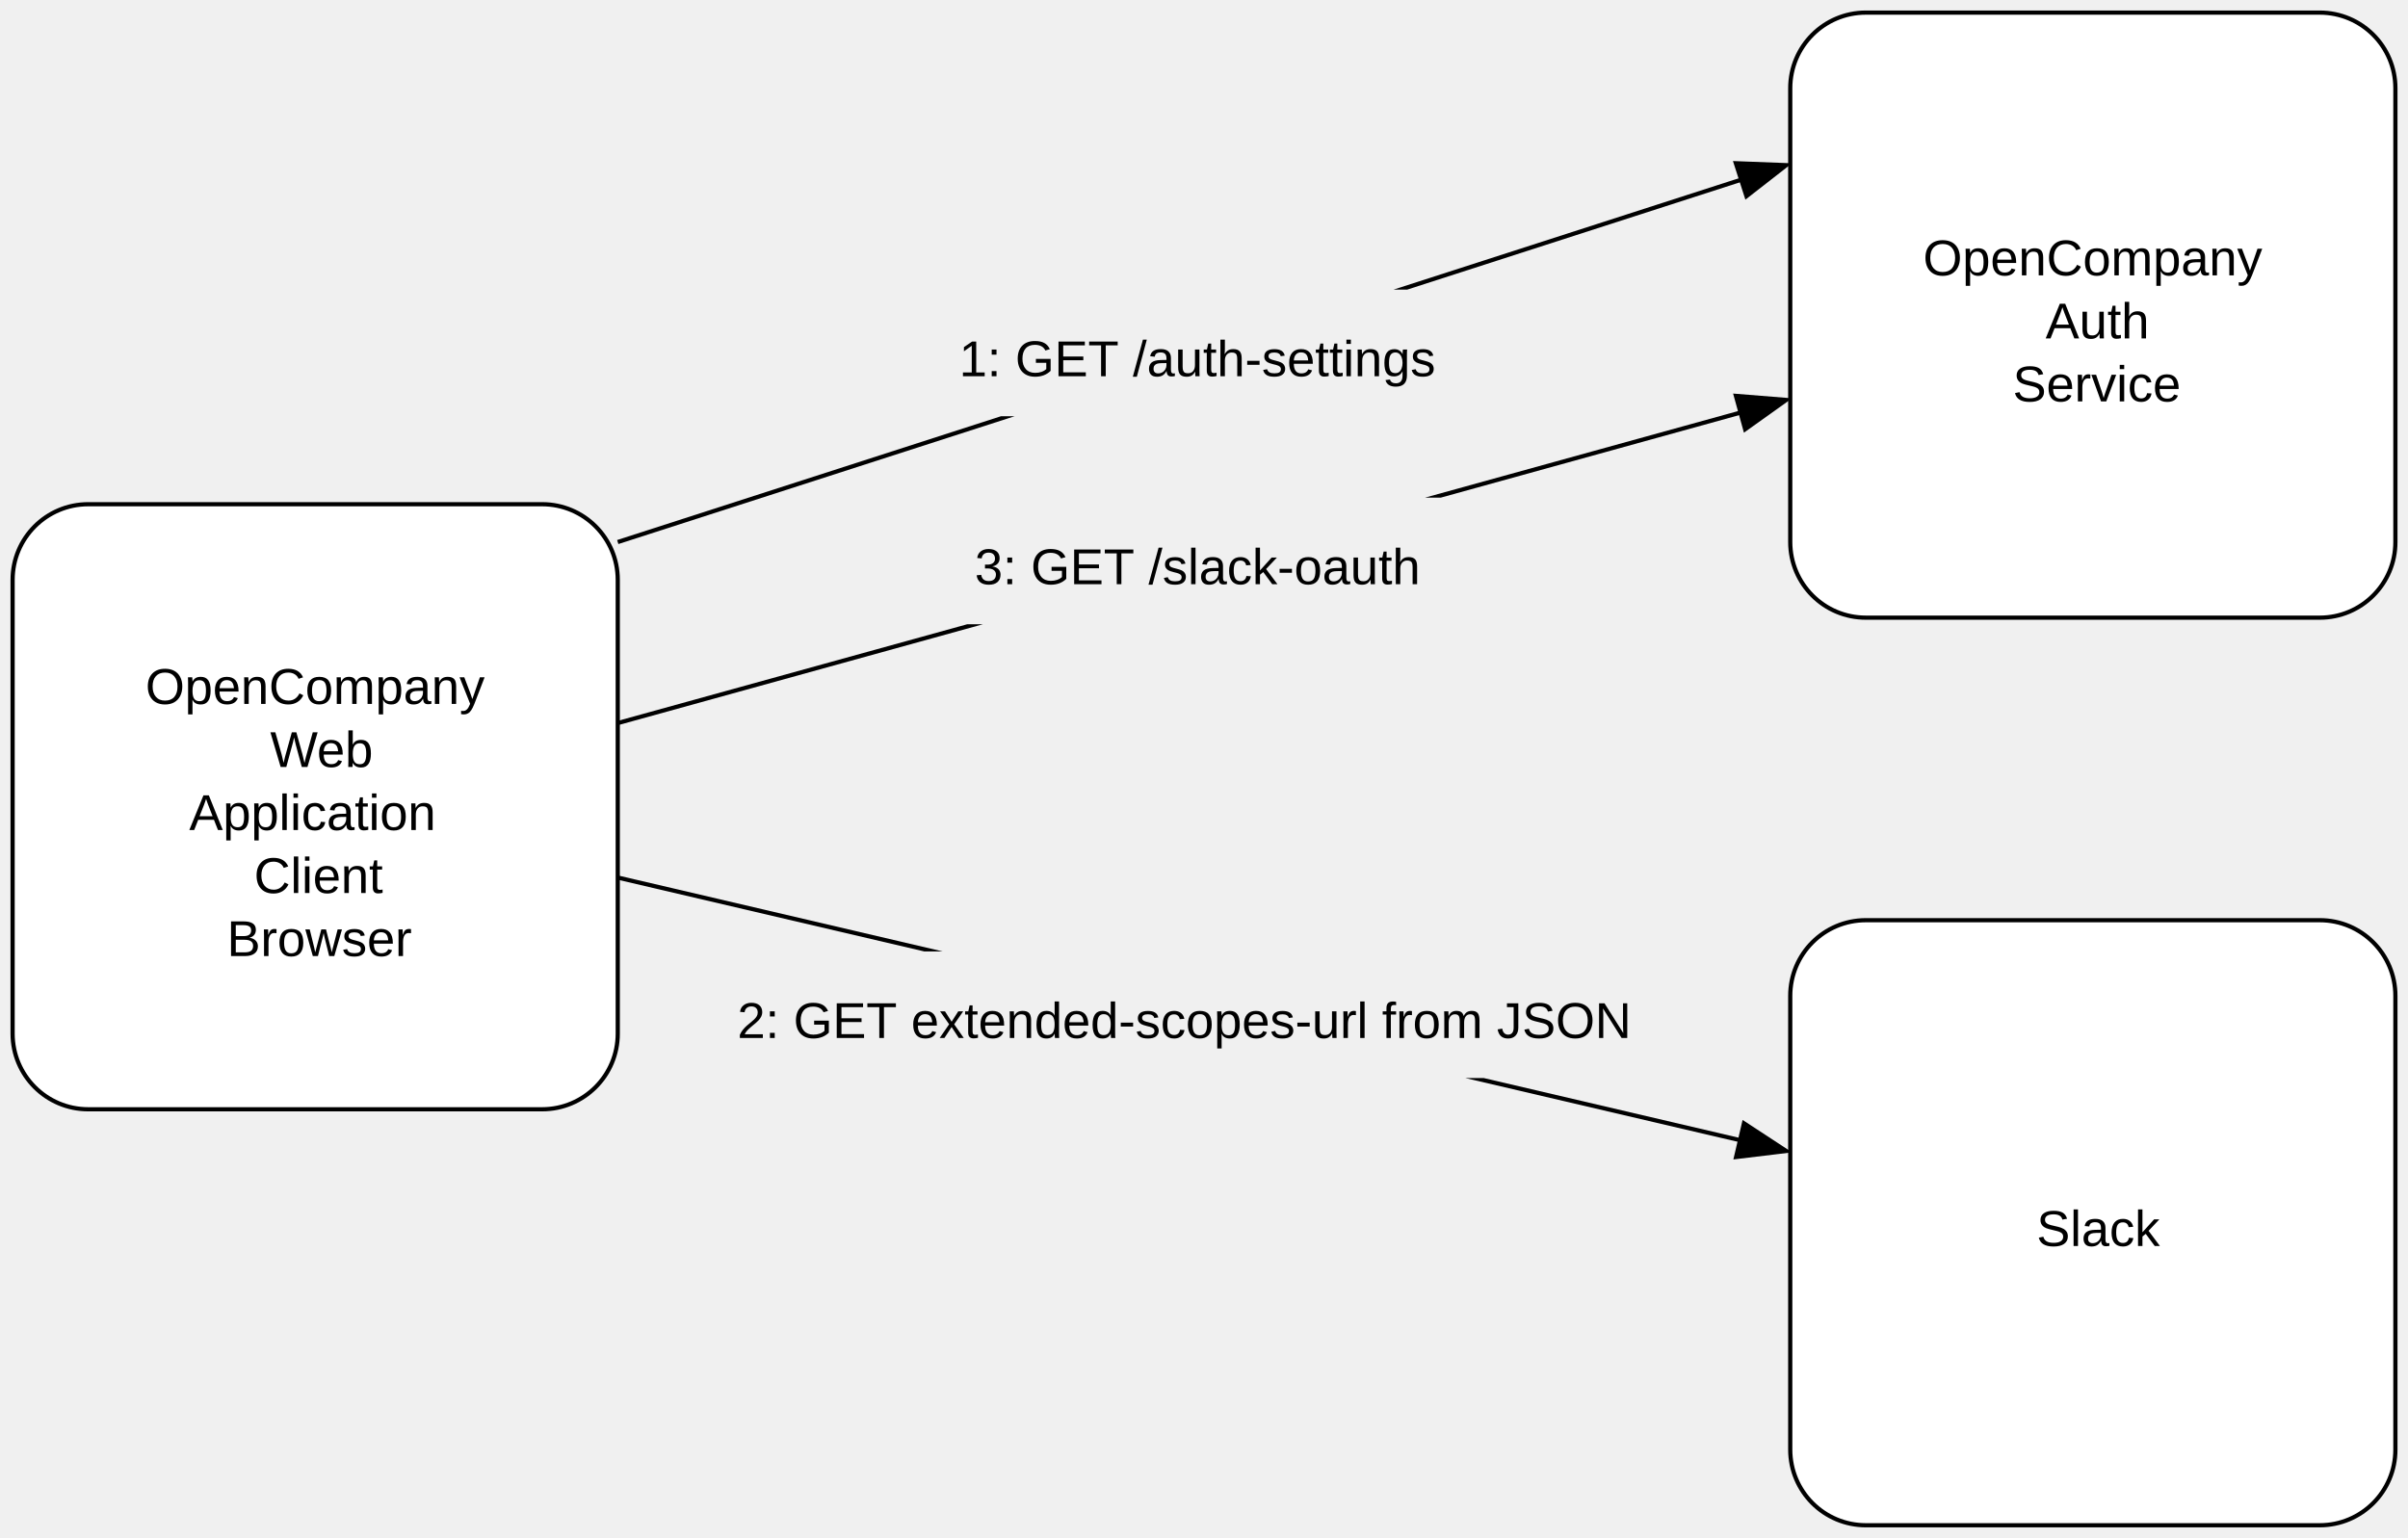
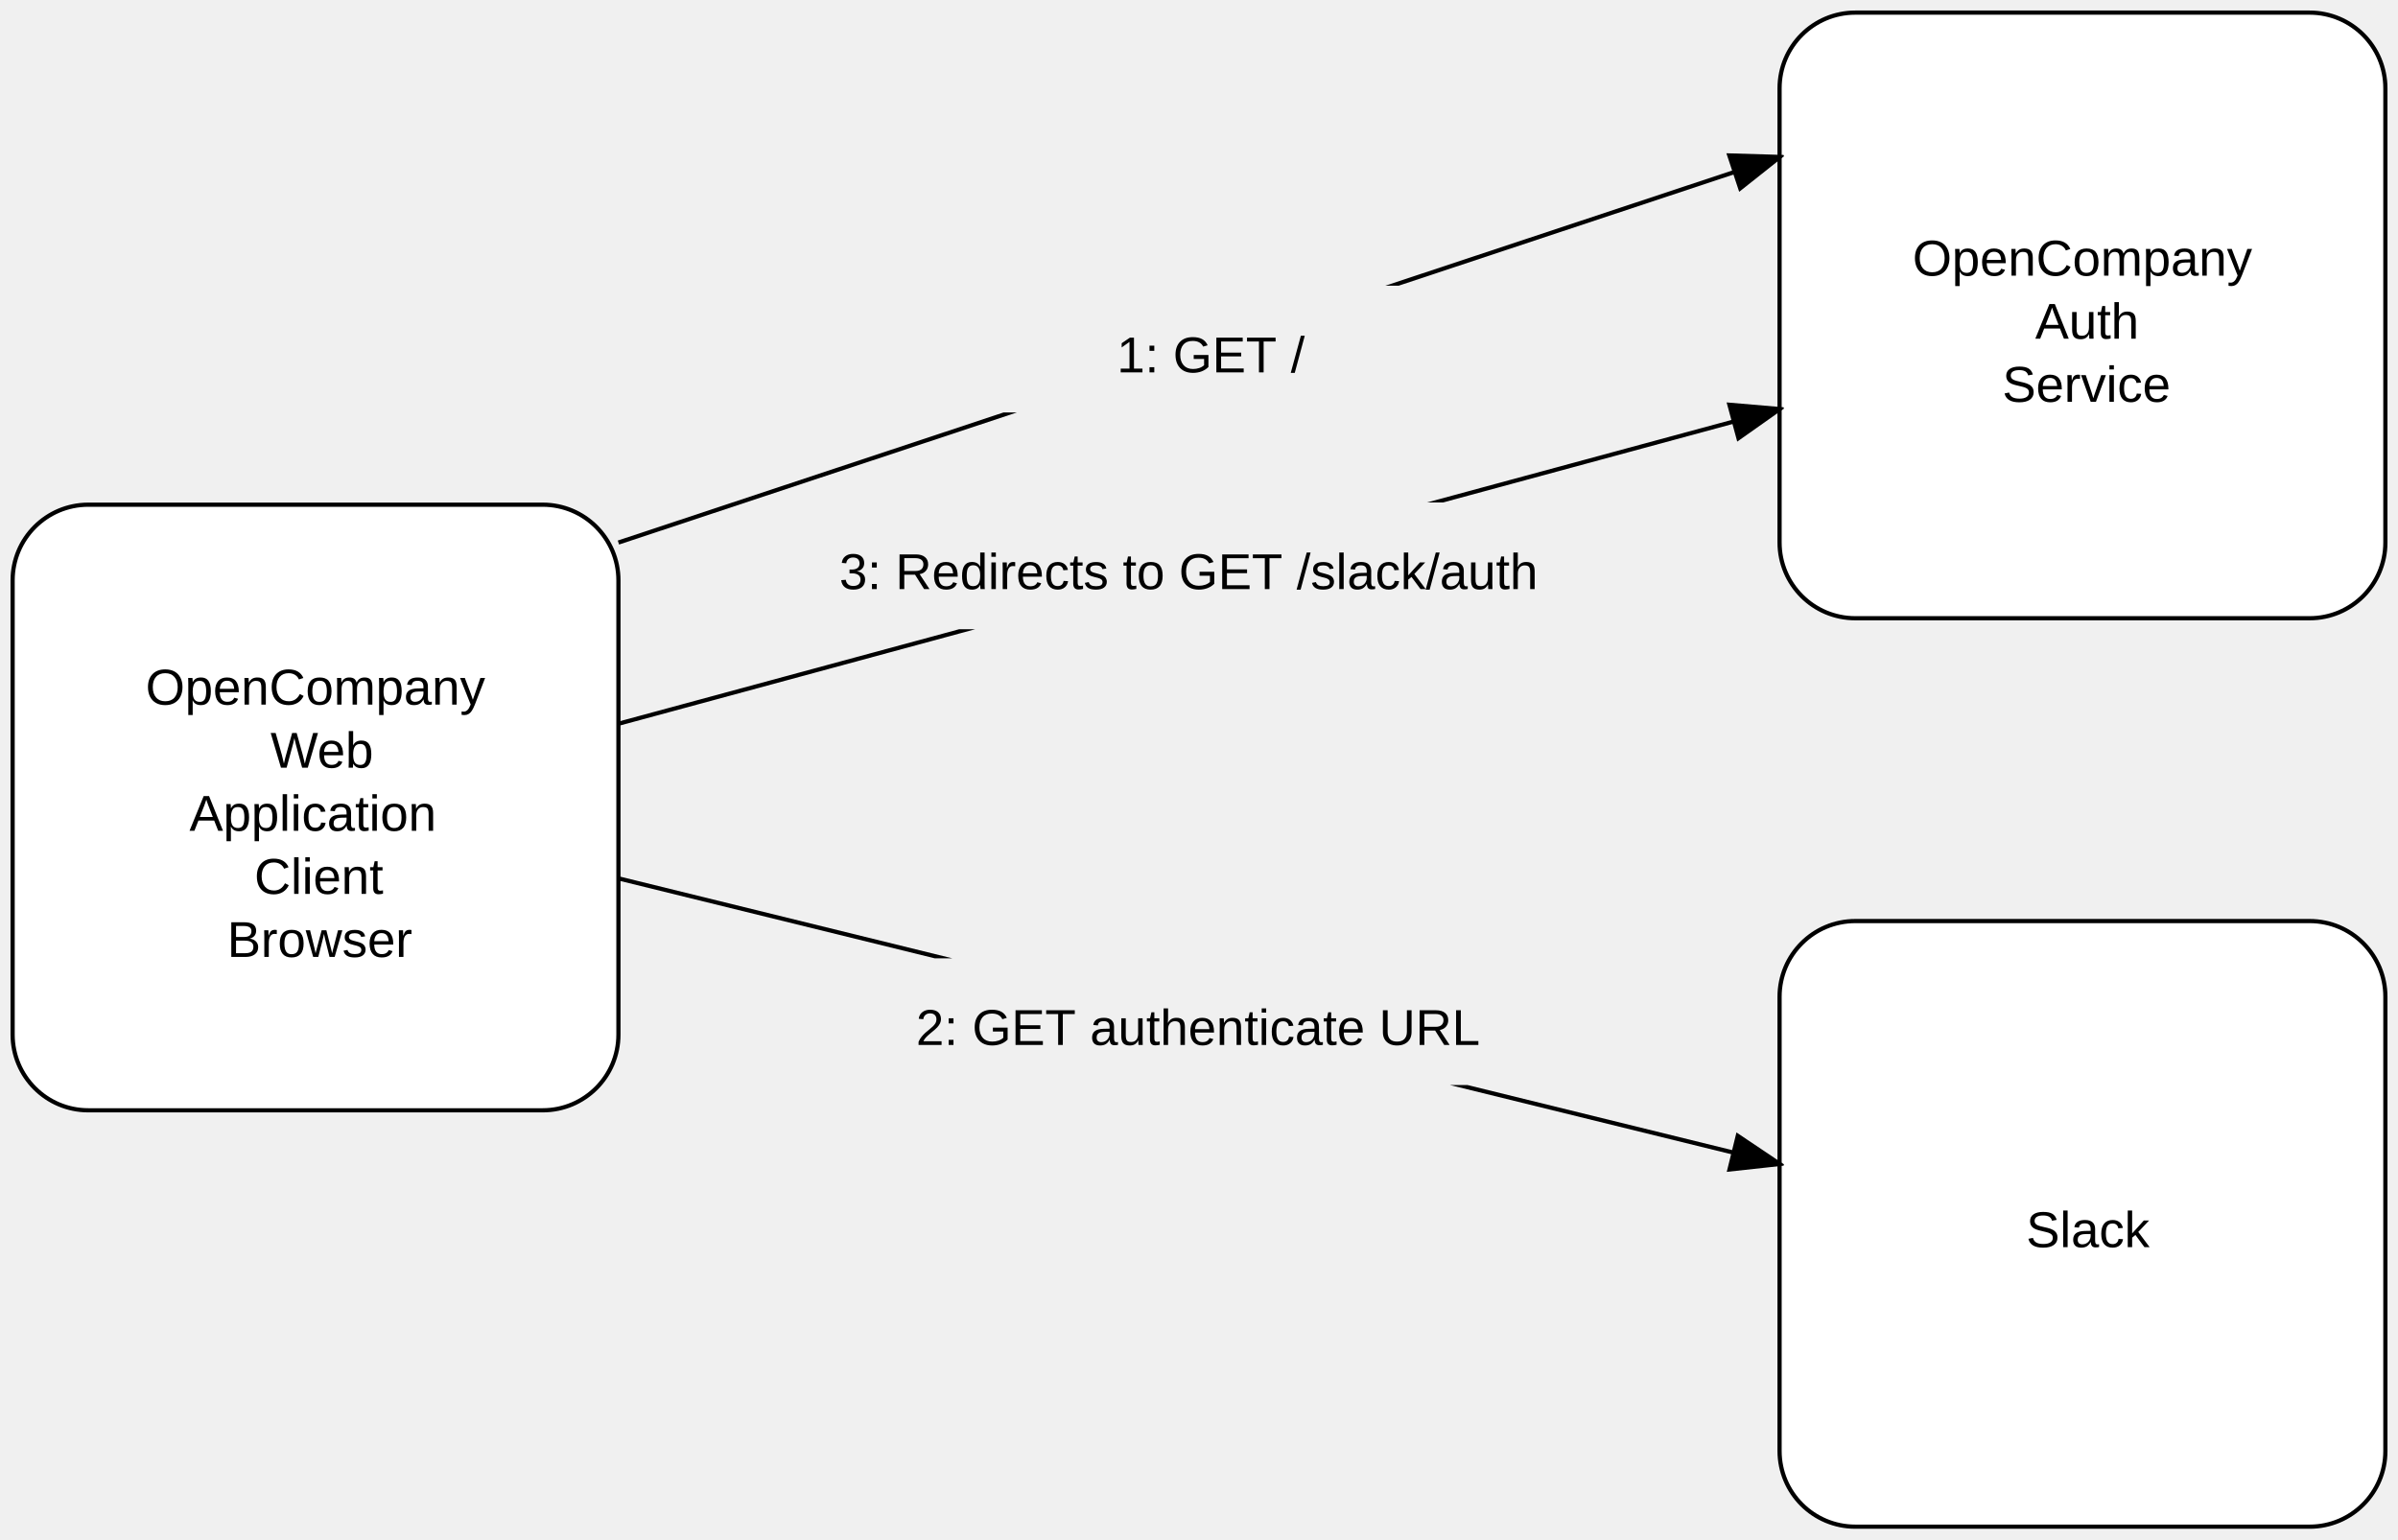
- <svg xmlns="http://www.w3.org/2000/svg" width="100%" height="100%" version="1.1" viewBox="6 33 573 366" style="background-color:#FFFFFF">
+ <svg xmlns="http://www.w3.org/2000/svg" width="100%" height="100%" version="1.1" viewBox="6 33 570 366" style="background-color:#FFFFFF">
  <defs>
    <clipPath id="clip_0">
-       <path d="M 6,33 l 573,0 l 0,366 l -573,0 z M 158.587,151.434 l 267.826,0 l 0,30.133 l -267.826,0 z " clip-rule="evenodd" />
+       <path d="M 6,33 l 570,0 l 0,366 l -570,0 z M 158.917,152.476 l 265.166,0 l 0,30.133 l -265.166,0 z " clip-rule="evenodd" />
    </clipPath>
    <clipPath id="clip_1">
-       <path d="M 6,33 l 573,0 l 0,366 l -573,0 z M 165.852,259.434 l 253.295,0 l 0,30.133 l -253.295,0 z " clip-rule="evenodd" />
+       <path d="M 6,33 l 570,0 l 0,366 l -570,0 z M 211.259,260.859 l 160.482,0 l 0,30.133 l -160.482,0 z " clip-rule="evenodd" />
    </clipPath>
    <clipPath id="clip_2">
-       <path d="M 6,33 l 573,0 l 0,366 l -573,0 z M 214.96,101.934 l 155.08,0 l 0,30.133 l -155.08,0 z " clip-rule="evenodd" />
+       <path d="M 6,33 l 570,0 l 0,366 l -570,0 z M 180.629,100.934 l 221.742,0 l 0,30.133 l -221.742,0 z " clip-rule="evenodd" />
    </clipPath>
  </defs>
  <marker id="marker1" markerUnits="strokeWidth" orient="auto" refX="-11.173" refY="0" markerWidth="13.272" markerHeight="10.23" viewBox="-12.272 -5.115 13.272 10.23">
    <path d="M-11.272 -4.115 L0 0 L-11.272 4.115 Z " fill="#000000" fill-opacity="1" stroke="#000000" stroke-opacity="1" />
  </marker>
  <marker id="marker2" markerUnits="strokeWidth" orient="auto" refX="-11.173" refY="0" markerWidth="13.272" markerHeight="10.23" viewBox="-12.272 -5.115 13.272 10.23">
    <path d="M-11.272 -4.115 L0 0 L-11.272 4.115 Z " fill="#000000" fill-opacity="1" stroke="#000000" stroke-opacity="1" />
  </marker>
  <marker id="marker3" markerUnits="strokeWidth" orient="auto" refX="-11.173" refY="0" markerWidth="13.272" markerHeight="10.23" viewBox="-12.272 -5.115 13.272 10.23">
    <path d="M-11.272 -4.115 L0 0 L-11.272 4.115 Z " fill="#000000" fill-opacity="1" stroke="#000000" stroke-opacity="1" />
  </marker>
  <g id="layer1">
-     <rect x="432" y="252" width="144" height="144" rx="18" ry="18" opacity="1" stroke="#000000" stroke-opacity="1" stroke-width="1" stroke-linecap="butt" stroke-linejoin="miter" stroke-dasharray="none" fill="#FFFFFF" fill-opacity="1" />
-     <text x="490.607" y="329.534" font-size="12" fill="#000000" fill-opacity="1" font-family="Arial" font-weight="normal" font-style="normal">Slack</text>
-     <rect x="432" y="36" width="144" height="144" rx="18" ry="18" opacity="1" stroke="#000000" stroke-opacity="1" stroke-width="1" stroke-linecap="butt" stroke-linejoin="miter" stroke-dasharray="none" fill="#FFFFFF" fill-opacity="1" />
-     <text x="463.613" y="98.534" font-size="12" fill="#000000" fill-opacity="1" font-family="Arial" font-weight="normal" font-style="normal">OpenCompany
+     <rect x="429" y="252" width="144" height="144" rx="18" ry="18" opacity="1" stroke="#000000" stroke-opacity="1" stroke-width="1" stroke-linecap="butt" stroke-linejoin="miter" stroke-dasharray="none" fill="#FFFFFF" fill-opacity="1" />
+     <text x="487.607" y="329.534" font-size="12" fill="#000000" fill-opacity="1" font-family="Arial" font-weight="normal" font-style="normal">Slack</text>
+     <rect x="429" y="36" width="144" height="144" rx="18" ry="18" opacity="1" stroke="#000000" stroke-opacity="1" stroke-width="1" stroke-linecap="butt" stroke-linejoin="miter" stroke-dasharray="none" fill="#FFFFFF" fill-opacity="1" />
+     <text x="460.613" y="98.534" font-size="12" fill="#000000" fill-opacity="1" font-family="Arial" font-weight="normal" font-style="normal">OpenCompany
</text>
-     <text x="492.758" y="113.534" font-size="12" fill="#000000" fill-opacity="1" font-family="Arial" font-weight="normal" font-style="normal">Auth
+     <text x="489.758" y="113.534" font-size="12" fill="#000000" fill-opacity="1" font-family="Arial" font-weight="normal" font-style="normal">Auth
</text>
-     <text x="484.938" y="128.534" font-size="12" fill="#000000" fill-opacity="1" font-family="Arial" font-weight="normal" font-style="normal">Service</text>
+     <text x="481.938" y="128.534" font-size="12" fill="#000000" fill-opacity="1" font-family="Arial" font-weight="normal" font-style="normal">Service</text>
    <rect x="9" y="153" width="144" height="144" rx="18" ry="18" opacity="1" stroke="#000000" stroke-opacity="1" stroke-width="1" stroke-linecap="butt" stroke-linejoin="miter" stroke-dasharray="none" fill="#FFFFFF" fill-opacity="1" />
    <text x="40.613" y="200.534" font-size="12" fill="#000000" fill-opacity="1" font-family="Arial" font-weight="normal" font-style="normal">OpenCompany
</text>
    <text x="70.3" y="215.534" font-size="12" fill="#000000" fill-opacity="1" font-family="Arial" font-weight="normal" font-style="normal">Web
</text>
    <text x="51.022" y="230.534" font-size="12" fill="#000000" fill-opacity="1" font-family="Arial" font-weight="normal" font-style="normal">Application
</text>
    <text x="66.447" y="245.534" font-size="12" fill="#000000" fill-opacity="1" font-family="Arial" font-weight="normal" font-style="normal">Client
</text>
-     <text x="59.996" y="260.534" font-size="12" fill="#000000" fill-opacity="1" font-family="Arial" font-weight="normal" font-style="normal">Browser
+     <text x="59.996" y="260.534" font-size="12" fill="#000000" fill-opacity="1" font-family="Arial" font-weight="normal" font-style="normal">Browser</text>
+     <line x1="153" y1="205.085" x2="418.251" y2="133.185" marker-end="url(#marker1)" opacity="1" stroke="#000000" stroke-opacity="1" stroke-width="1" stroke-linecap="butt" stroke-linejoin="miter" stroke-dasharray="none" clip-path="url(#clip_0)" />
+     <text x="205.495" y="173.076" font-size="12" fill="#000000" fill-opacity="1" font-family="Arial" font-weight="normal" font-style="normal">3: Redirects to GET /slack/auth
</text>
-     <line x1="153" y1="205.085" x2="420.268" y2="131.16" marker-end="url(#marker1)" opacity="1" stroke="#000000" stroke-opacity="1" stroke-width="1" stroke-linecap="butt" stroke-linejoin="miter" stroke-dasharray="none" clip-path="url(#clip_0)" />
-     <text x="237.945" y="172.034" font-size="12" fill="#000000" fill-opacity="1" font-family="Arial" font-weight="normal" font-style="normal">3: GET /slack-oauth
+     <line x1="153" y1="241.851" x2="418.18" y2="307.092" marker-end="url(#marker2)" opacity="1" stroke="#000000" stroke-opacity="1" stroke-width="1" stroke-linecap="butt" stroke-linejoin="miter" stroke-dasharray="none" clip-path="url(#clip_1)" />
+     <text x="223.73" y="281.459" font-size="12" fill="#000000" fill-opacity="1" font-family="Arial" font-weight="normal" font-style="normal">2: GET authenticate URL
</text>
-     <line x1="153" y1="241.851" x2="420.148" y2="304.375" marker-end="url(#marker2)" opacity="1" stroke="#000000" stroke-opacity="1" stroke-width="1" stroke-linecap="butt" stroke-linejoin="miter" stroke-dasharray="none" clip-path="url(#clip_1)" />
-     <text x="181.446" y="280.034" font-size="12" fill="#000000" fill-opacity="1" font-family="Arial" font-weight="normal" font-style="normal">2: GET extended-scopes-url from JSON
- </text>
-     <line x1="153" y1="162" x2="420.415" y2="75.737" marker-end="url(#marker3)" opacity="1" stroke="#000000" stroke-opacity="1" stroke-width="1" stroke-linecap="butt" stroke-linejoin="miter" stroke-dasharray="none" clip-path="url(#clip_2)" />
-     <text x="234.219" y="122.534" font-size="12" fill="#000000" fill-opacity="1" font-family="Arial" font-weight="normal" font-style="normal">1: GET /auth-settings
+     <line x1="153" y1="162" x2="418.448" y2="73.837" marker-end="url(#marker3)" opacity="1" stroke="#000000" stroke-opacity="1" stroke-width="1" stroke-linecap="butt" stroke-linejoin="miter" stroke-dasharray="none" clip-path="url(#clip_2)" />
+     <text x="271.463" y="121.534" font-size="12" fill="#000000" fill-opacity="1" font-family="Arial" font-weight="normal" font-style="normal">1: GET /
</text>
  </g>
</svg>
